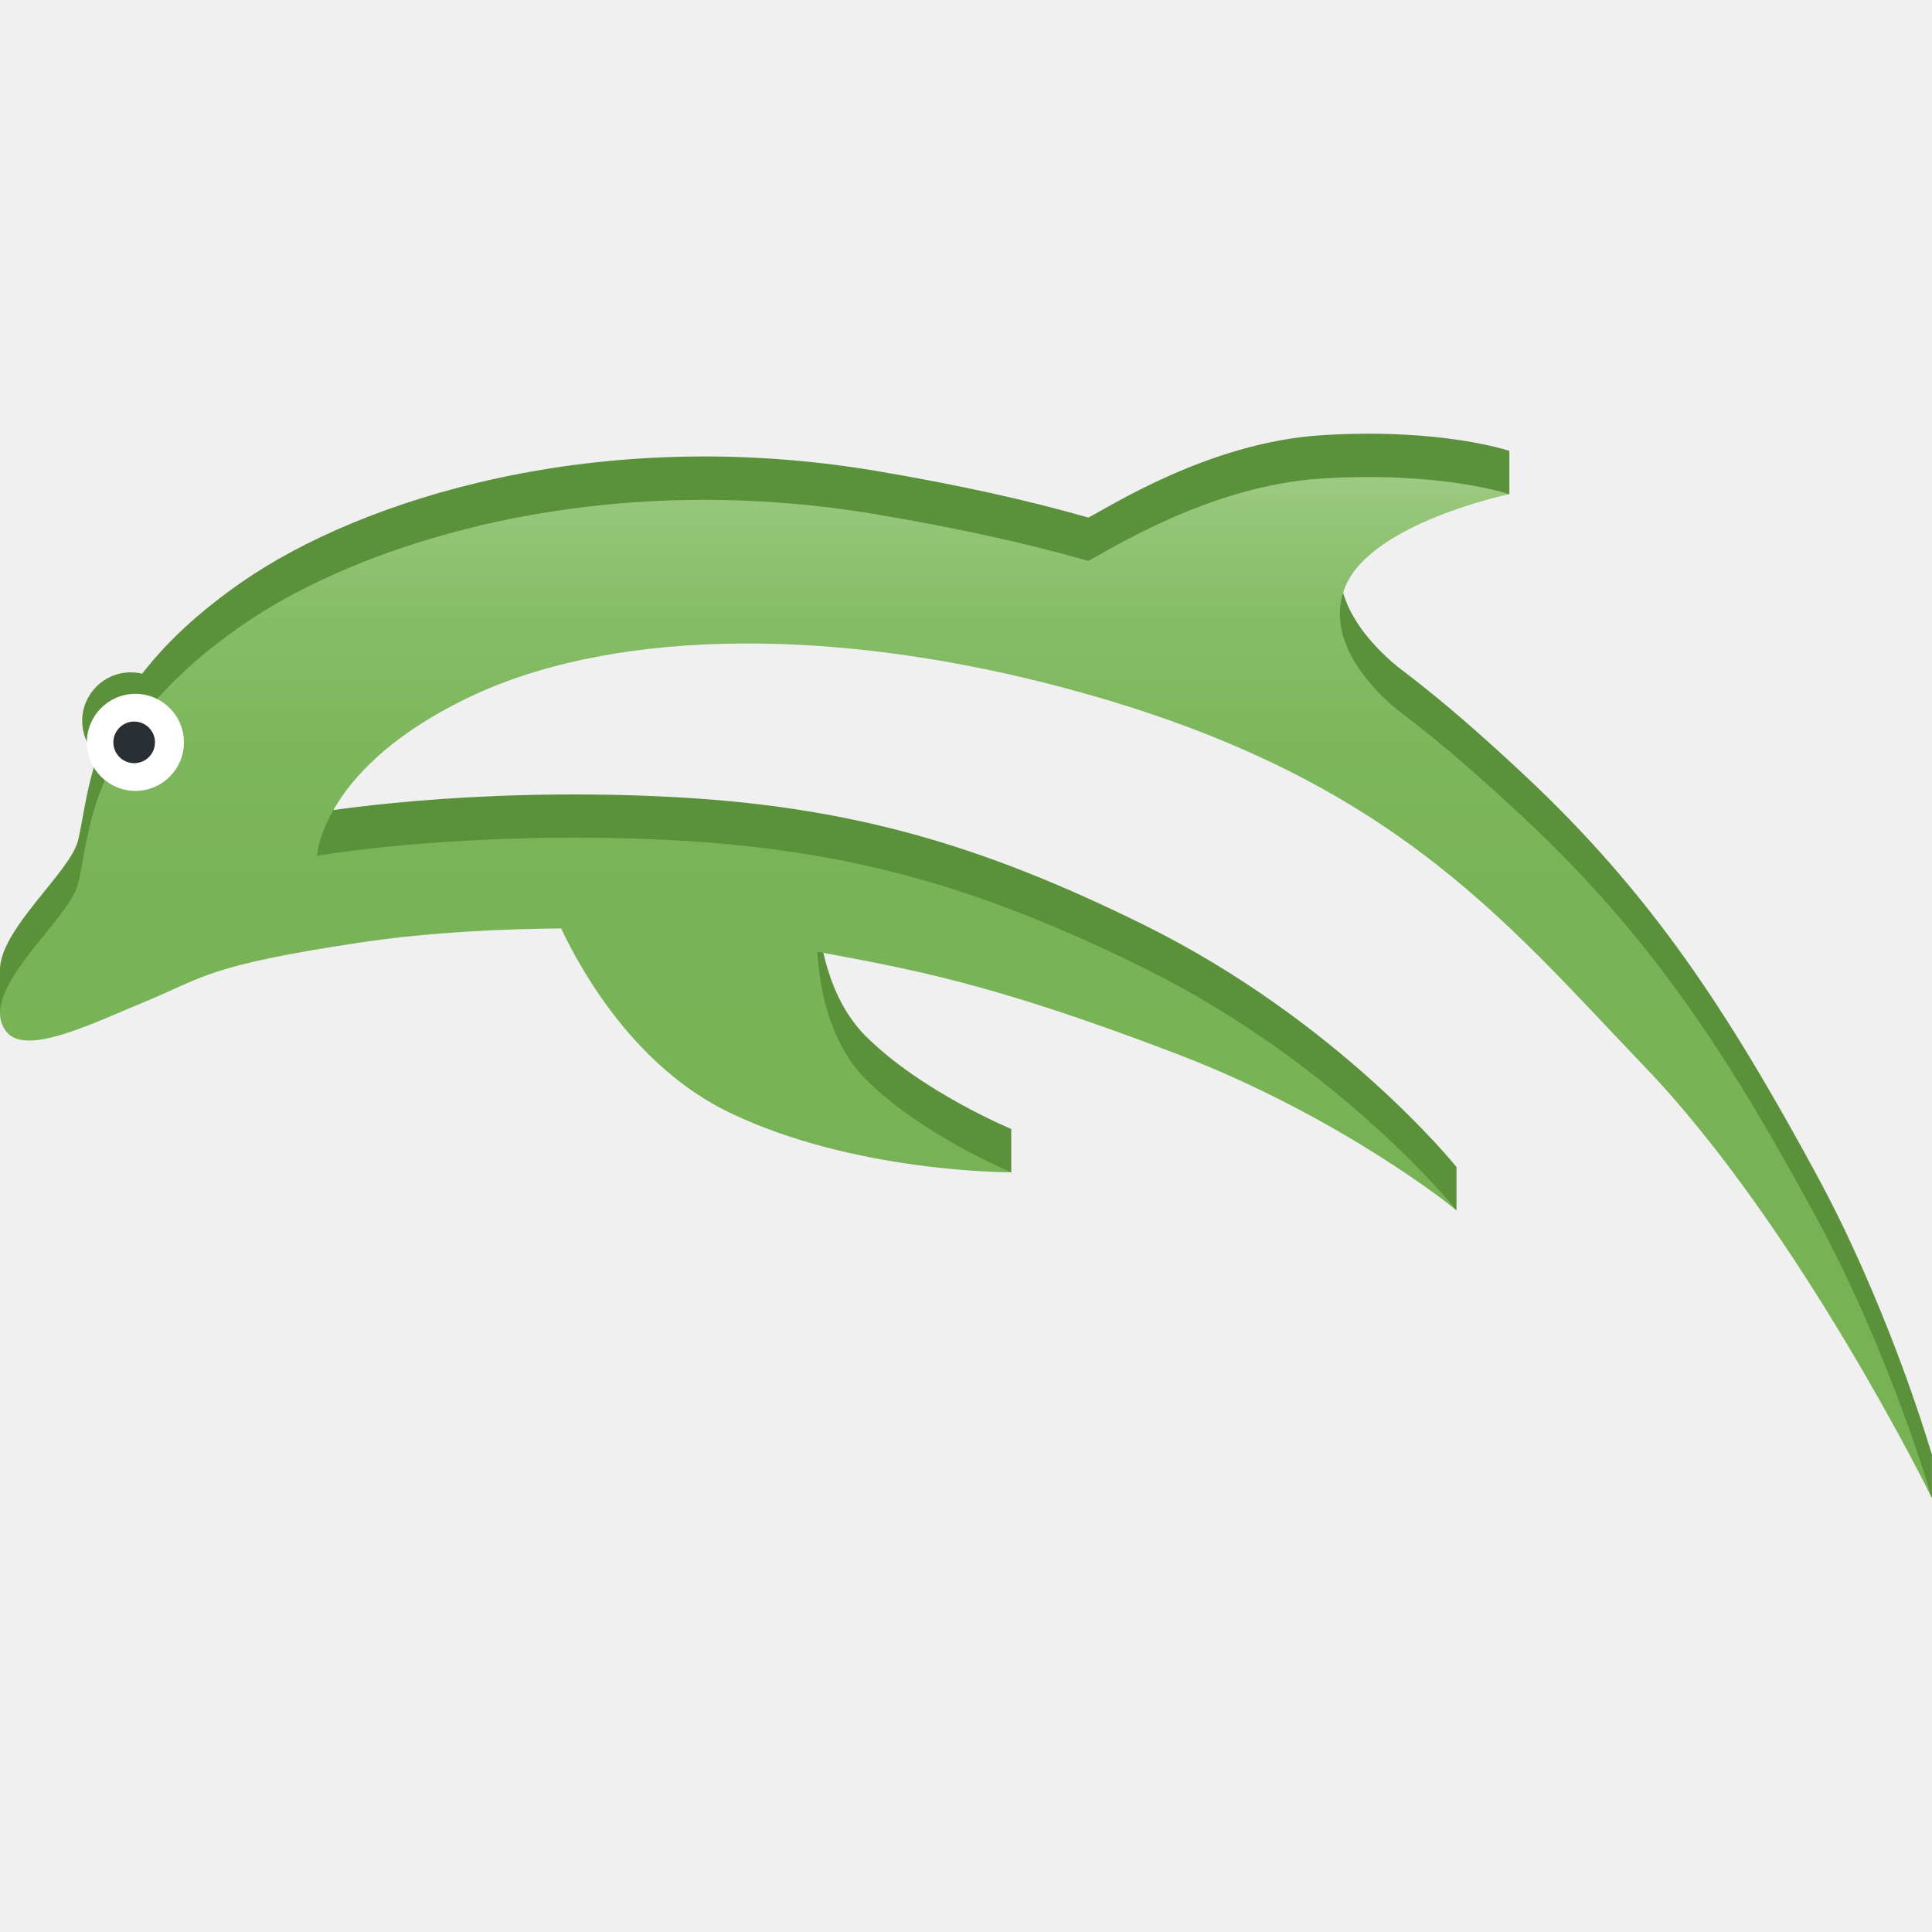
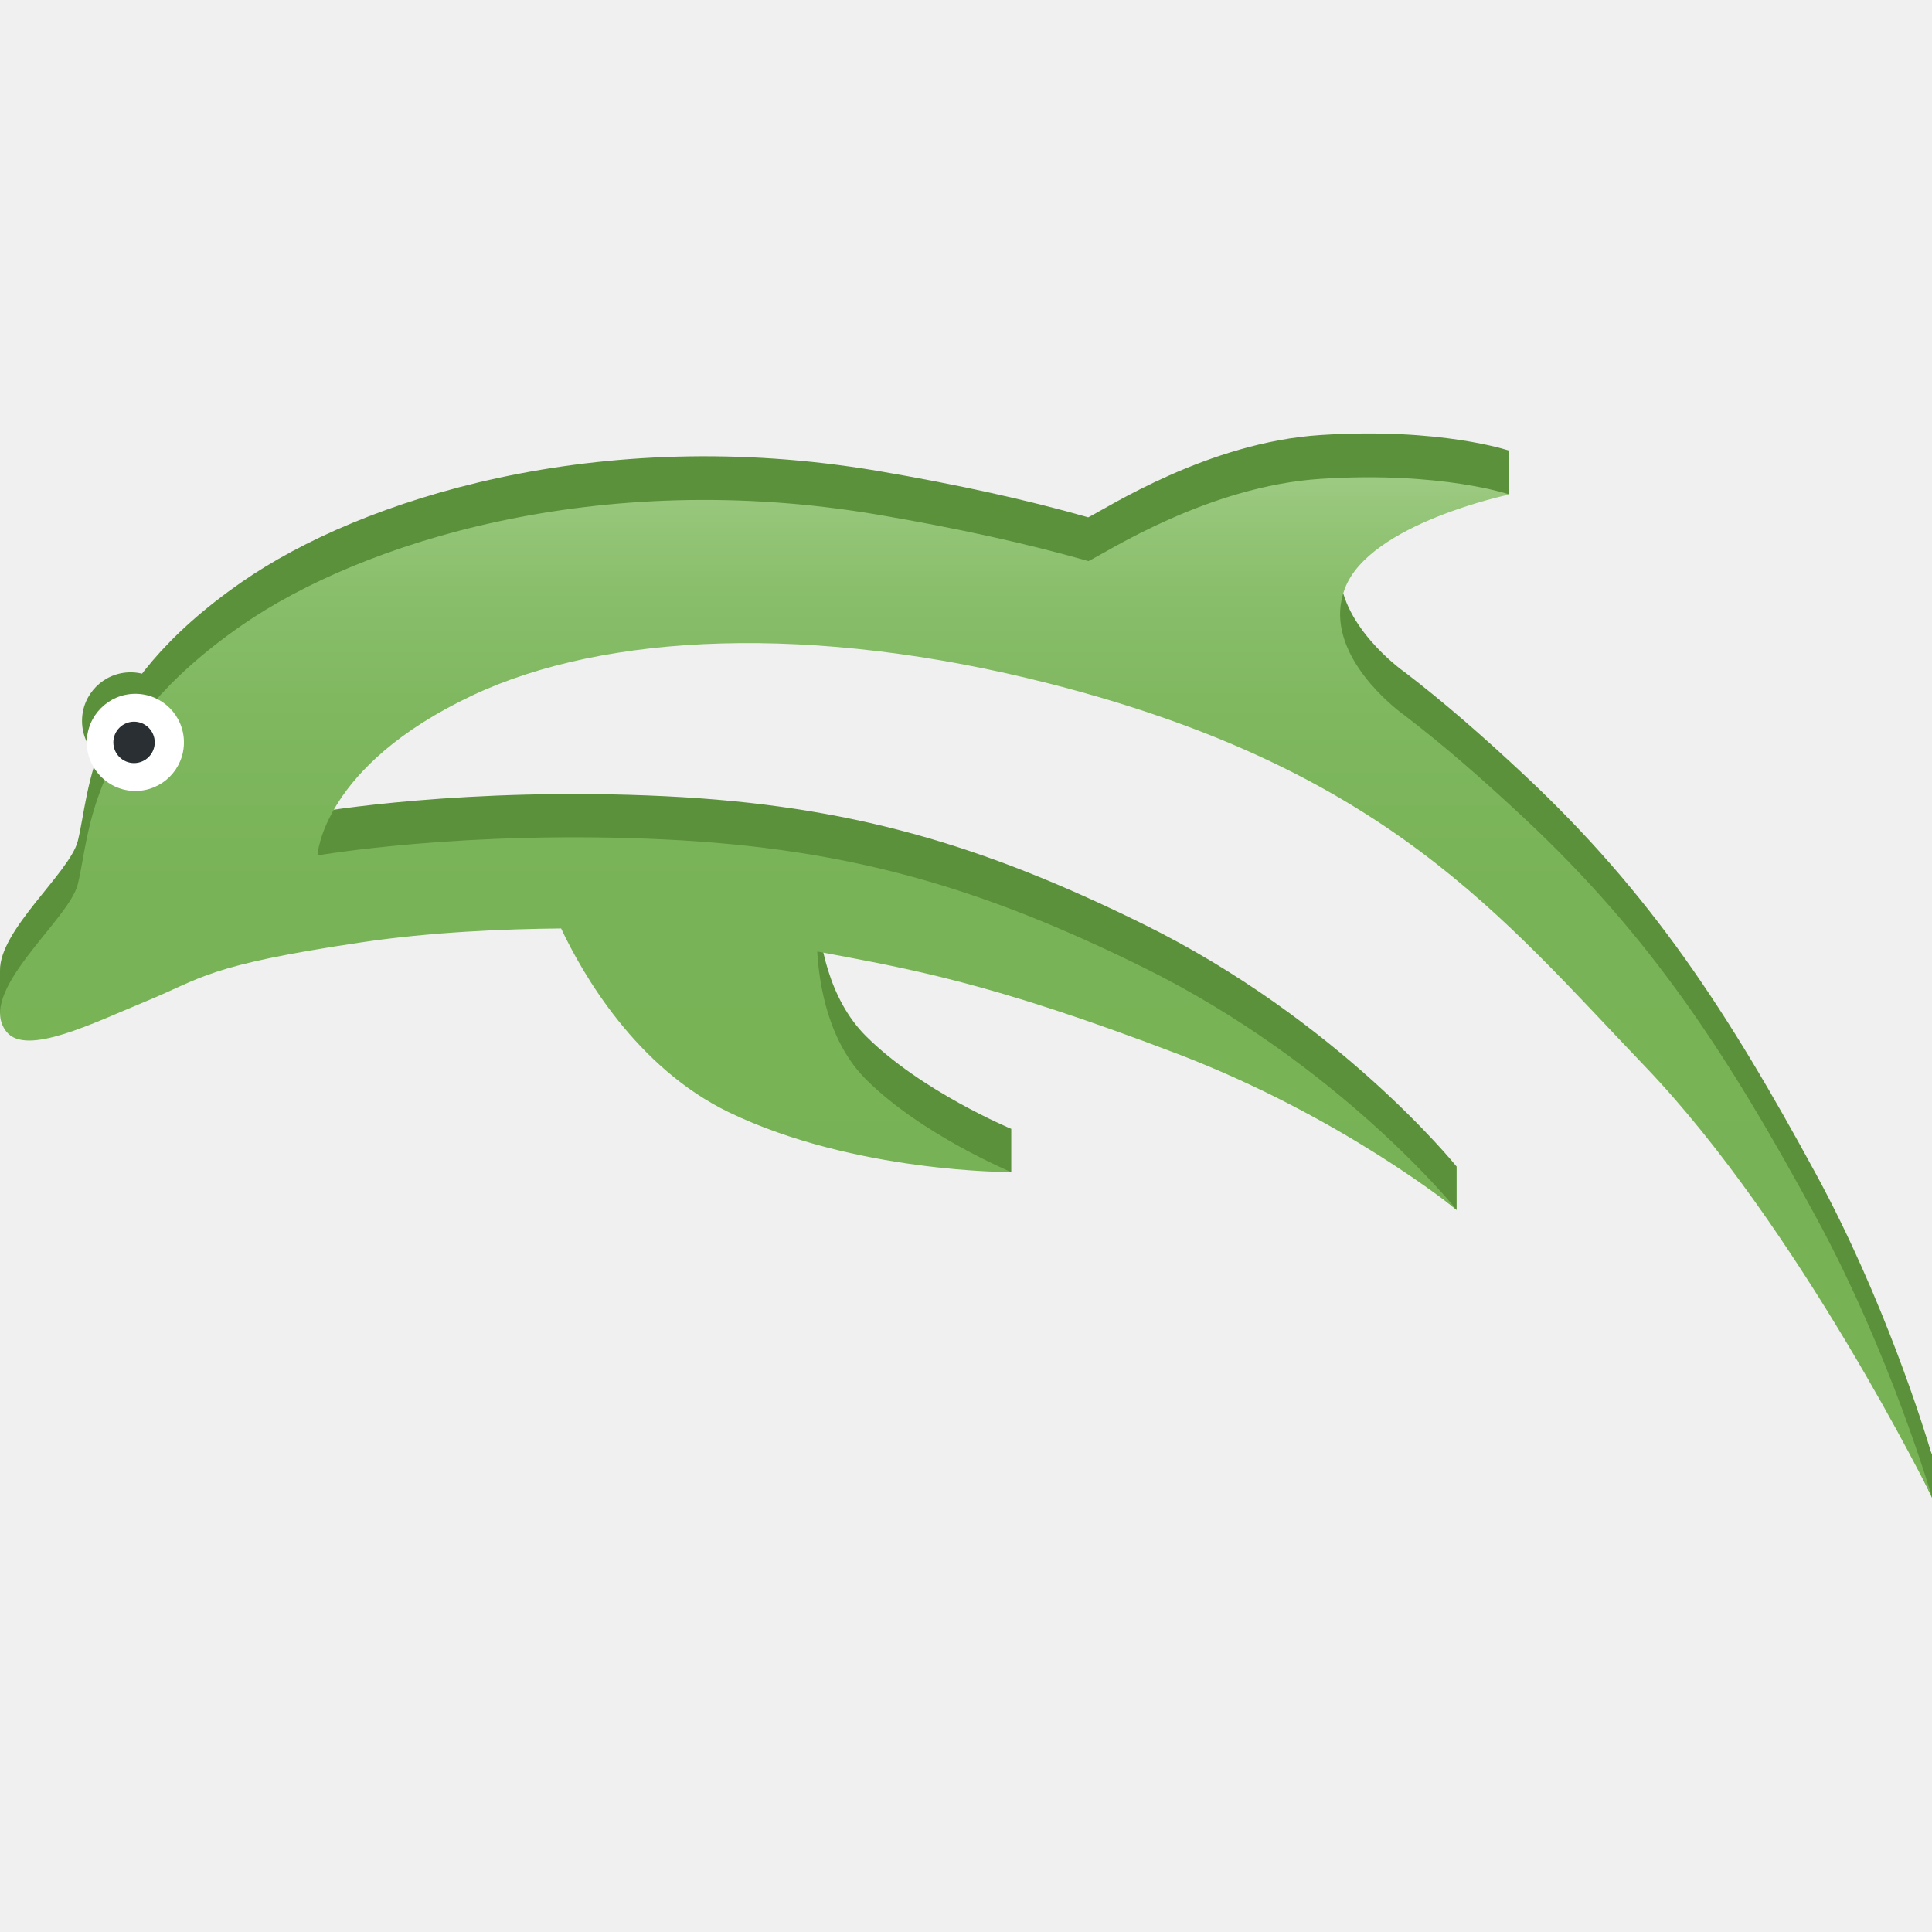
- <svg xmlns="http://www.w3.org/2000/svg" viewBox="0 0 727.86 727.86">
-   <defs>
-     <style>.cls-1{fill:#5c913b;}.cls-2{fill:url(#Unbenannter_Verlauf_388);}.cls-3{fill:#fff;}.cls-4{fill:#292f33;}.cls-5{fill:none;}</style>
-     <linearGradient id="Unbenannter_Verlauf_388" x1="363.89" y1="-1304.16" x2="363.89" y2="-1688.69" gradientTransform="matrix(1, 0, 0, -1, 0, -1177.66)" gradientUnits="userSpaceOnUse">
-       <stop offset="0" stop-color="#c6e5b3" />
-       <stop offset="0.02" stop-color="#bfe1ab" />
-       <stop offset="0.09" stop-color="#a9d290" />
-       <stop offset="0.17" stop-color="#96c67a" />
-       <stop offset="0.26" stop-color="#88bd69" />
-       <stop offset="0.38" stop-color="#7eb75e" />
-       <stop offset="0.54" stop-color="#79b357" />
-       <stop offset="1" stop-color="#77b255" />
-     </linearGradient>
-   </defs>
-   <g id="Ebene_2" data-name="Ebene 2">
-     <g id="Ebene_1-2" data-name="Ebene 1">
-       <circle class="cls-1" cx="49.25" cy="271.58" r="18.28" />
-       <path class="cls-1" d="M727.42,546.74c-2.42-8.11-17.52-57.05-42.95-104C651,381,622.16,336.76,574.16,291.88c-15.44-14.44-30.07-27.34-45.29-38.92h0l-.33-.24-.85-.64c-5.68-4.39-29.62-24.56-21.1-46.83,2.85-7.46,9.74-13.67,17.94-18.68l44.1-.36V169.86h0s-25.82-8.78-71-5.88c-42.41,2.72-80.51,27.52-87.63,31-22.84-6.54-48.9-12.31-79.38-17.48C225.2,159.63,136,188.14,91.22,219.21c-58.68,40.73-57.06,78.67-61.89,97.65-3,11.76-29.65,33.5-29.33,48.76v16.05l5.51,5.68,20.75-7.06,2.48-8.65c8.54-3.06,17.89-7.3,26.38-10.79,21.19-8.72,22.82-13.46,80.72-22.1,26.64-4,54.68-5.11,75.55-5.29,8.12,17.15,28.32,52.41,63.31,69.32,22.75,11,48.24,16.63,68.55,19.52l-2.67,13.39,40.4,6V425.34l0,0h0s-33.91-14.09-54.78-34.95c-14.2-14.2-17.6-35.77-18.32-48.1H308c34.18,6.5,64,11.18,135.46,38.53,13.2,5.06,25.52,10.61,36.75,16.21l-2.11,1.19,32.19,26L548.72,456V439.65l-.12-.12c-.57-.71-44.36-54.95-117.93-91.24-60.81-30-110.74-44.81-179.91-48.16-75.61-3.67-131.33,6-131.33,6s1.56-33.6,58.64-60.37c49.64-23.29,127.73-27.18,217.35-4.32,126.61,32.3,169.79,87.3,224.25,144.14C654.23,421.68,686,472.41,706,507.52L702.64,506,713,532.8l14.84,31.66V548l-.44-1.28Z" />
-       <path class="cls-2" d="M684.49,459.08c-33.5-61.81-62.32-106-110.32-150.88-15.44-14.44-30.07-27.34-45.29-38.92h0l-.34-.24-.82-.63c-5.66-4.36-29.65-24.55-21.12-46.84,9.35-24.46,62-35.39,62-35.39s-25.82-8.77-71-5.87c-42.41,2.72-80.51,27.51-87.63,31-22.84-6.54-48.9-12.3-79.38-17.47C225.21,176,136,204.46,91.23,235.53c-58.68,40.73-57.06,78.68-61.89,97.66C25.86,346.84-9.54,374,2.49,388.76,10,398,35,385.46,55.13,377.17c21.19-8.72,22.82-13.46,80.72-22.1,26.64-4,54.68-5.11,75.55-5.29,8.12,17.16,28.32,52.41,63.31,69.32C322,441.93,381,441.65,381,441.65s-33.91-14.09-54.78-35c-14.2-14.2-17.6-35.77-18.32-48.1H308c34.18,6.5,64,11.19,135.46,38.54,62.48,23.93,105.16,58.73,105.16,58.73s-43.88-54.73-117.94-91.25c-60.81-30-110.74-44.81-179.91-48.17-75.61-3.67-131.33,6-131.33,6s1.56-33.6,58.64-60.37c49.64-23.29,127.73-27.18,217.35-4.32C522,290.1,565.22,345.1,619.68,401.94c58,60.49,108.1,162.3,108.1,162.3s-15.46-53.79-43.29-105.15Z" />
-       <circle class="cls-3" cx="51.01" cy="279.68" r="18.28" />
-       <circle class="cls-4" cx="50.55" cy="279.68" r="7.84" />
-       <rect class="cls-5" width="727.86" height="727.86" />
-     </g>
-   </g>
+ <svg xmlns="http://www.w3.org/2000/svg" version="1.1" id="Ebene_1" x="0px" y="0px" viewBox="0 0 727.9 727.9" style="enable-background:new 0 0 727.9 727.9;" xml:space="preserve">
+   <style type="text/css">
+ 	.st0{fill:#5C913B;}
+ 	.st1{fill:url(#SVGID_1_);}
+ 	.st2{fill:#FFFFFF;}
+ 	.st3{fill:#292F33;}
+ </style>
+   <circle class="st0" cx="49.2" cy="271.6" r="18.3" />
+   <path class="st0" d="M727.4,546.7c-2.4-8.1-17.5-57-43-104c-33.5-61.7-62.3-106-110.3-150.9c-15.4-14.4-30.1-27.3-45.3-38.9l0,0  l-0.3-0.2l-0.8-0.6c-5.7-4.4-29.6-24.6-21.1-46.8c2.9-7.5,9.7-13.7,17.9-18.7l44.1-0.4v-16.4l0,0c0,0-25.8-8.8-71-5.9  c-42.4,2.7-80.5,27.5-87.6,31c-22.8-6.5-48.9-12.3-79.4-17.5C225.2,159.6,136,188.1,91.2,219.2c-58.7,40.7-57.1,78.7-61.9,97.7  c-3,11.8-29.6,33.5-29.3,48.8v16l5.5,5.7l20.8-7.1l2.5-8.6c8.5-3.1,17.9-7.3,26.4-10.8c21.2-8.7,22.8-13.5,80.7-22.1  c26.6-4,54.7-5.1,75.6-5.3c8.1,17.1,28.3,52.4,63.3,69.3c22.8,11,48.2,16.6,68.5,19.5l-2.7,13.4l40.4,6v-16.4l0,0l0,0  c0,0-33.9-14.1-54.8-35c-14.2-14.2-17.6-35.8-18.3-48.1h0.1c34.2,6.5,64,11.2,135.5,38.5c13.2,5.1,25.5,10.6,36.8,16.2l-2.1,1.2  l32.2,26l38.4,31.8v-16.4l-0.1-0.1c-0.6-0.7-44.4-55-117.9-91.2c-60.8-30-110.7-44.8-179.9-48.2c-75.6-3.7-131.3,6-131.3,6  s1.6-33.6,58.6-60.4c49.6-23.3,127.7-27.2,217.4-4.3c126.6,32.3,169.8,87.3,224.2,144.1c34.6,36.1,66.3,86.8,86.3,121.9l-3.4-1.5  l10.4,26.8l14.8,31.7V548L727.4,546.7L727.4,546.7z" />
+   <linearGradient id="SVGID_1_" gradientUnits="userSpaceOnUse" x1="363.893" y1="2146.05" x2="363.893" y2="2530.568" gradientTransform="matrix(1 0 0 1 0 -2019.55)">
+     <stop offset="0" style="stop-color:#C6E5B3" />
+     <stop offset="2.000000e-02" style="stop-color:#BFE1AB" />
+     <stop offset="9.000000e-02" style="stop-color:#A9D290" />
+     <stop offset="0.17" style="stop-color:#96C67A" />
+     <stop offset="0.26" style="stop-color:#88BD69" />
+     <stop offset="0.38" style="stop-color:#7EB75E" />
+     <stop offset="0.54" style="stop-color:#79B357" />
+     <stop offset="1" style="stop-color:#77B255" />
+   </linearGradient>
+   <path class="st1" d="M684.5,459.1c-33.5-61.8-62.3-106-110.3-150.9c-15.4-14.4-30.1-27.3-45.3-38.9l0,0l-0.3-0.2l-0.8-0.6  c-5.7-4.4-29.6-24.6-21.1-46.8c9.3-24.5,62-35.4,62-35.4s-25.8-8.8-71-5.9c-42.4,2.7-80.5,27.5-87.6,31  c-22.8-6.5-48.9-12.3-79.4-17.5C225.2,176,136,204.5,91.2,235.5c-58.7,40.7-57.1,78.7-61.9,97.7C25.9,346.8-9.5,374,2.5,388.8  c7.5,9.2,32.5-3.3,52.6-11.6c21.2-8.7,22.8-13.5,80.7-22.1c26.6-4,54.7-5.1,75.6-5.3c8.1,17.2,28.3,52.4,63.3,69.3  C322,441.9,381,441.6,381,441.6s-33.9-14.1-54.8-35c-14.2-14.2-17.6-35.8-18.3-48.1h0.1c34.2,6.5,64,11.2,135.5,38.5  c62.5,23.9,105.2,58.7,105.2,58.7s-43.9-54.7-117.9-91.2c-60.8-30-110.7-44.8-179.9-48.2c-75.6-3.7-131.3,6-131.3,6  s1.6-33.6,58.6-60.4c49.6-23.3,127.7-27.2,217.4-4.3c126.6,32.4,169.8,87.4,224.2,144.2c58,60.5,108.1,162.3,108.1,162.3  S712.3,510.4,684.5,459.1L684.5,459.1z" />
+   <circle class="st2" cx="51" cy="279.7" r="18.3" />
+   <circle class="st3" cx="50.5" cy="279.7" r="7.8" />
</svg>
